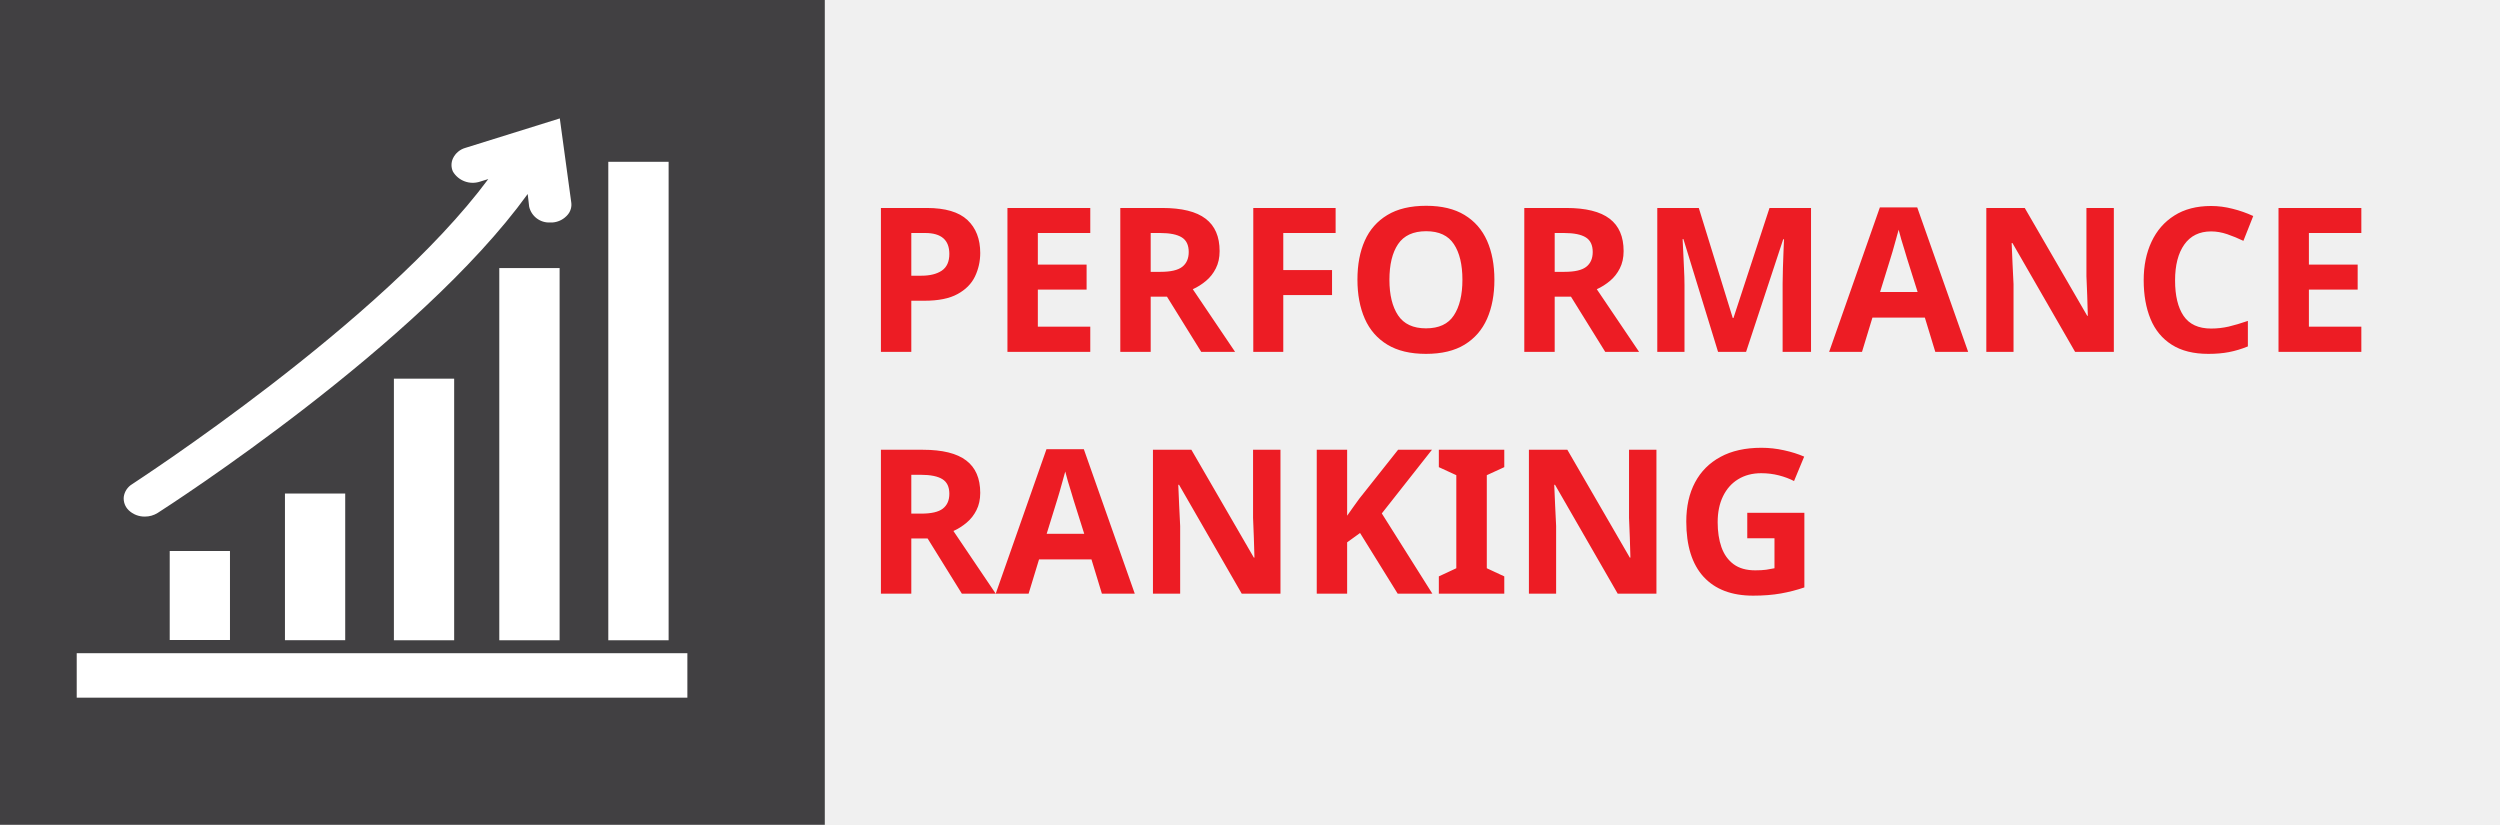
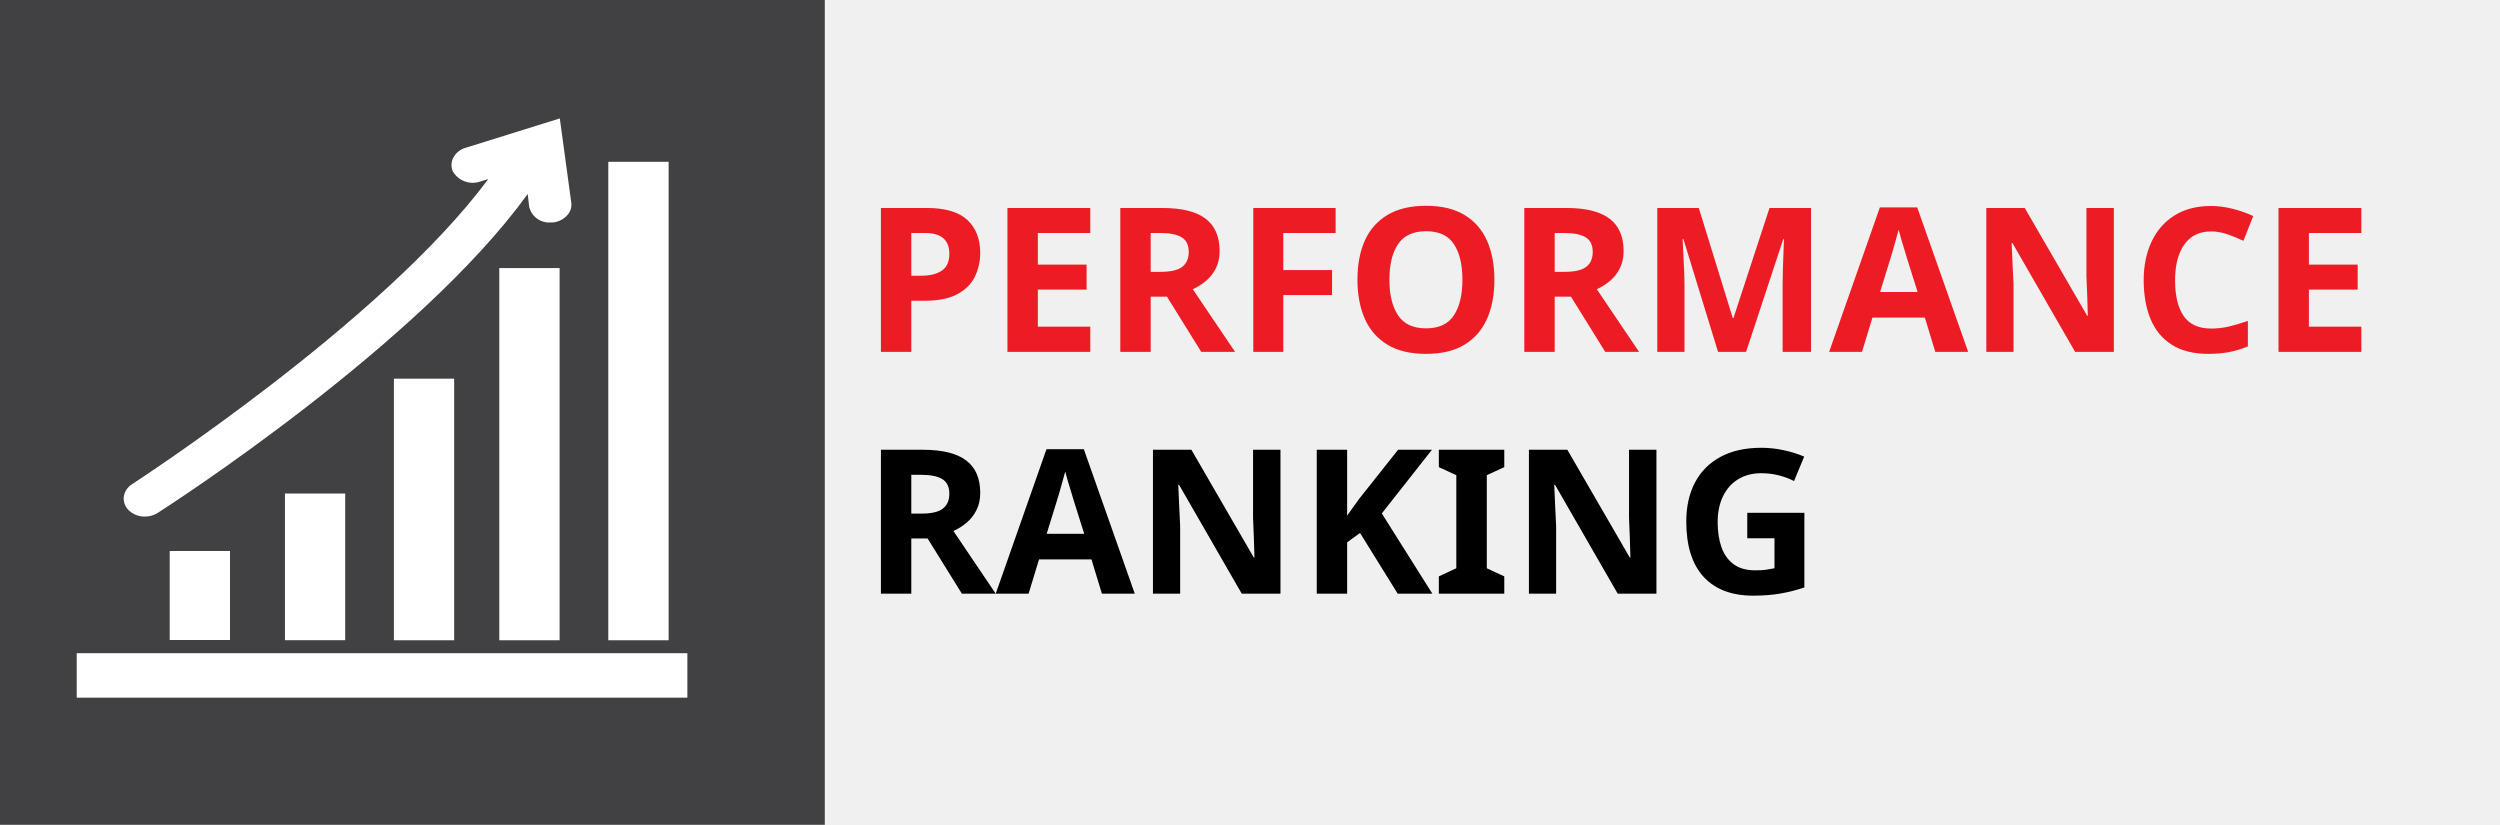
<svg xmlns="http://www.w3.org/2000/svg" id="Layer_1" data-name="Layer 1" viewBox="0 0 393.31 129.76">
  <defs>
-     <style>.cls-1{fill:#414042;}.cls-2{fill:#fff;}.cls-3{font-size:31.7px;fill:#ed1c24;font-family:Montserrat-Bold, Montserrat;font-weight:700;}</style>
+     <style>.cls-1{fill:#414042;}.cls-2{fill:#fff;}.cls-3{font-size:31.7px;font-family:Montserrat-Bold, Montserrat;font-weight:700;}.cls-4{fill:#ed1c24;}</style>
  </defs>
  <rect class="cls-1" width="129.76" height="129.76" />
  <path class="cls-2" d="M574.39,344.61h9.49v75.28h-9.49Zm-18.88,2.72-1.32.41a3.63,3.63,0,0,1-4.24-1.58,2.48,2.48,0,0,1,0-2.08,3.1,3.1,0,0,1,2-1.67l14.81-4.62,1.8,13.2a2.44,2.44,0,0,1-.53,1.92,3.45,3.45,0,0,1-2.4,1.25l-.38,0a3.21,3.21,0,0,1-3.31-2.48l-.23-2c-17.11,23.69-56.51,49.09-58.22,50.18a3.74,3.74,0,0,1-2,.57,3.6,3.6,0,0,1-2.56-1,2.58,2.58,0,0,1-.77-2.1,2.78,2.78,0,0,1,1.32-2C499.8,395.09,538.83,369.85,555.51,347.33Zm11.22,14v58.56h-9.49V361.33Zm-16.59,17.4v41.16h-9.48V378.73ZM533,396.8v23.08h-9.48V396.8Zm-18.13,9.05v14h-9.48v-14Zm72,23.07H490.76v-7h96.07v7Z" transform="translate(-478.69 -319.16)" />
-   <text class="cls-3" transform="translate(135.73 55.36)">PERFORMANCE<tspan x="0" y="38.04">RANKING</tspan>
+   <text class="cls-3" transform="translate(135.73 55.36)">
+     <tspan class="cls-4">PERFORMANCE</tspan>
+     <tspan x="0" y="38.04">RANKING</tspan>
  </text>
</svg>
